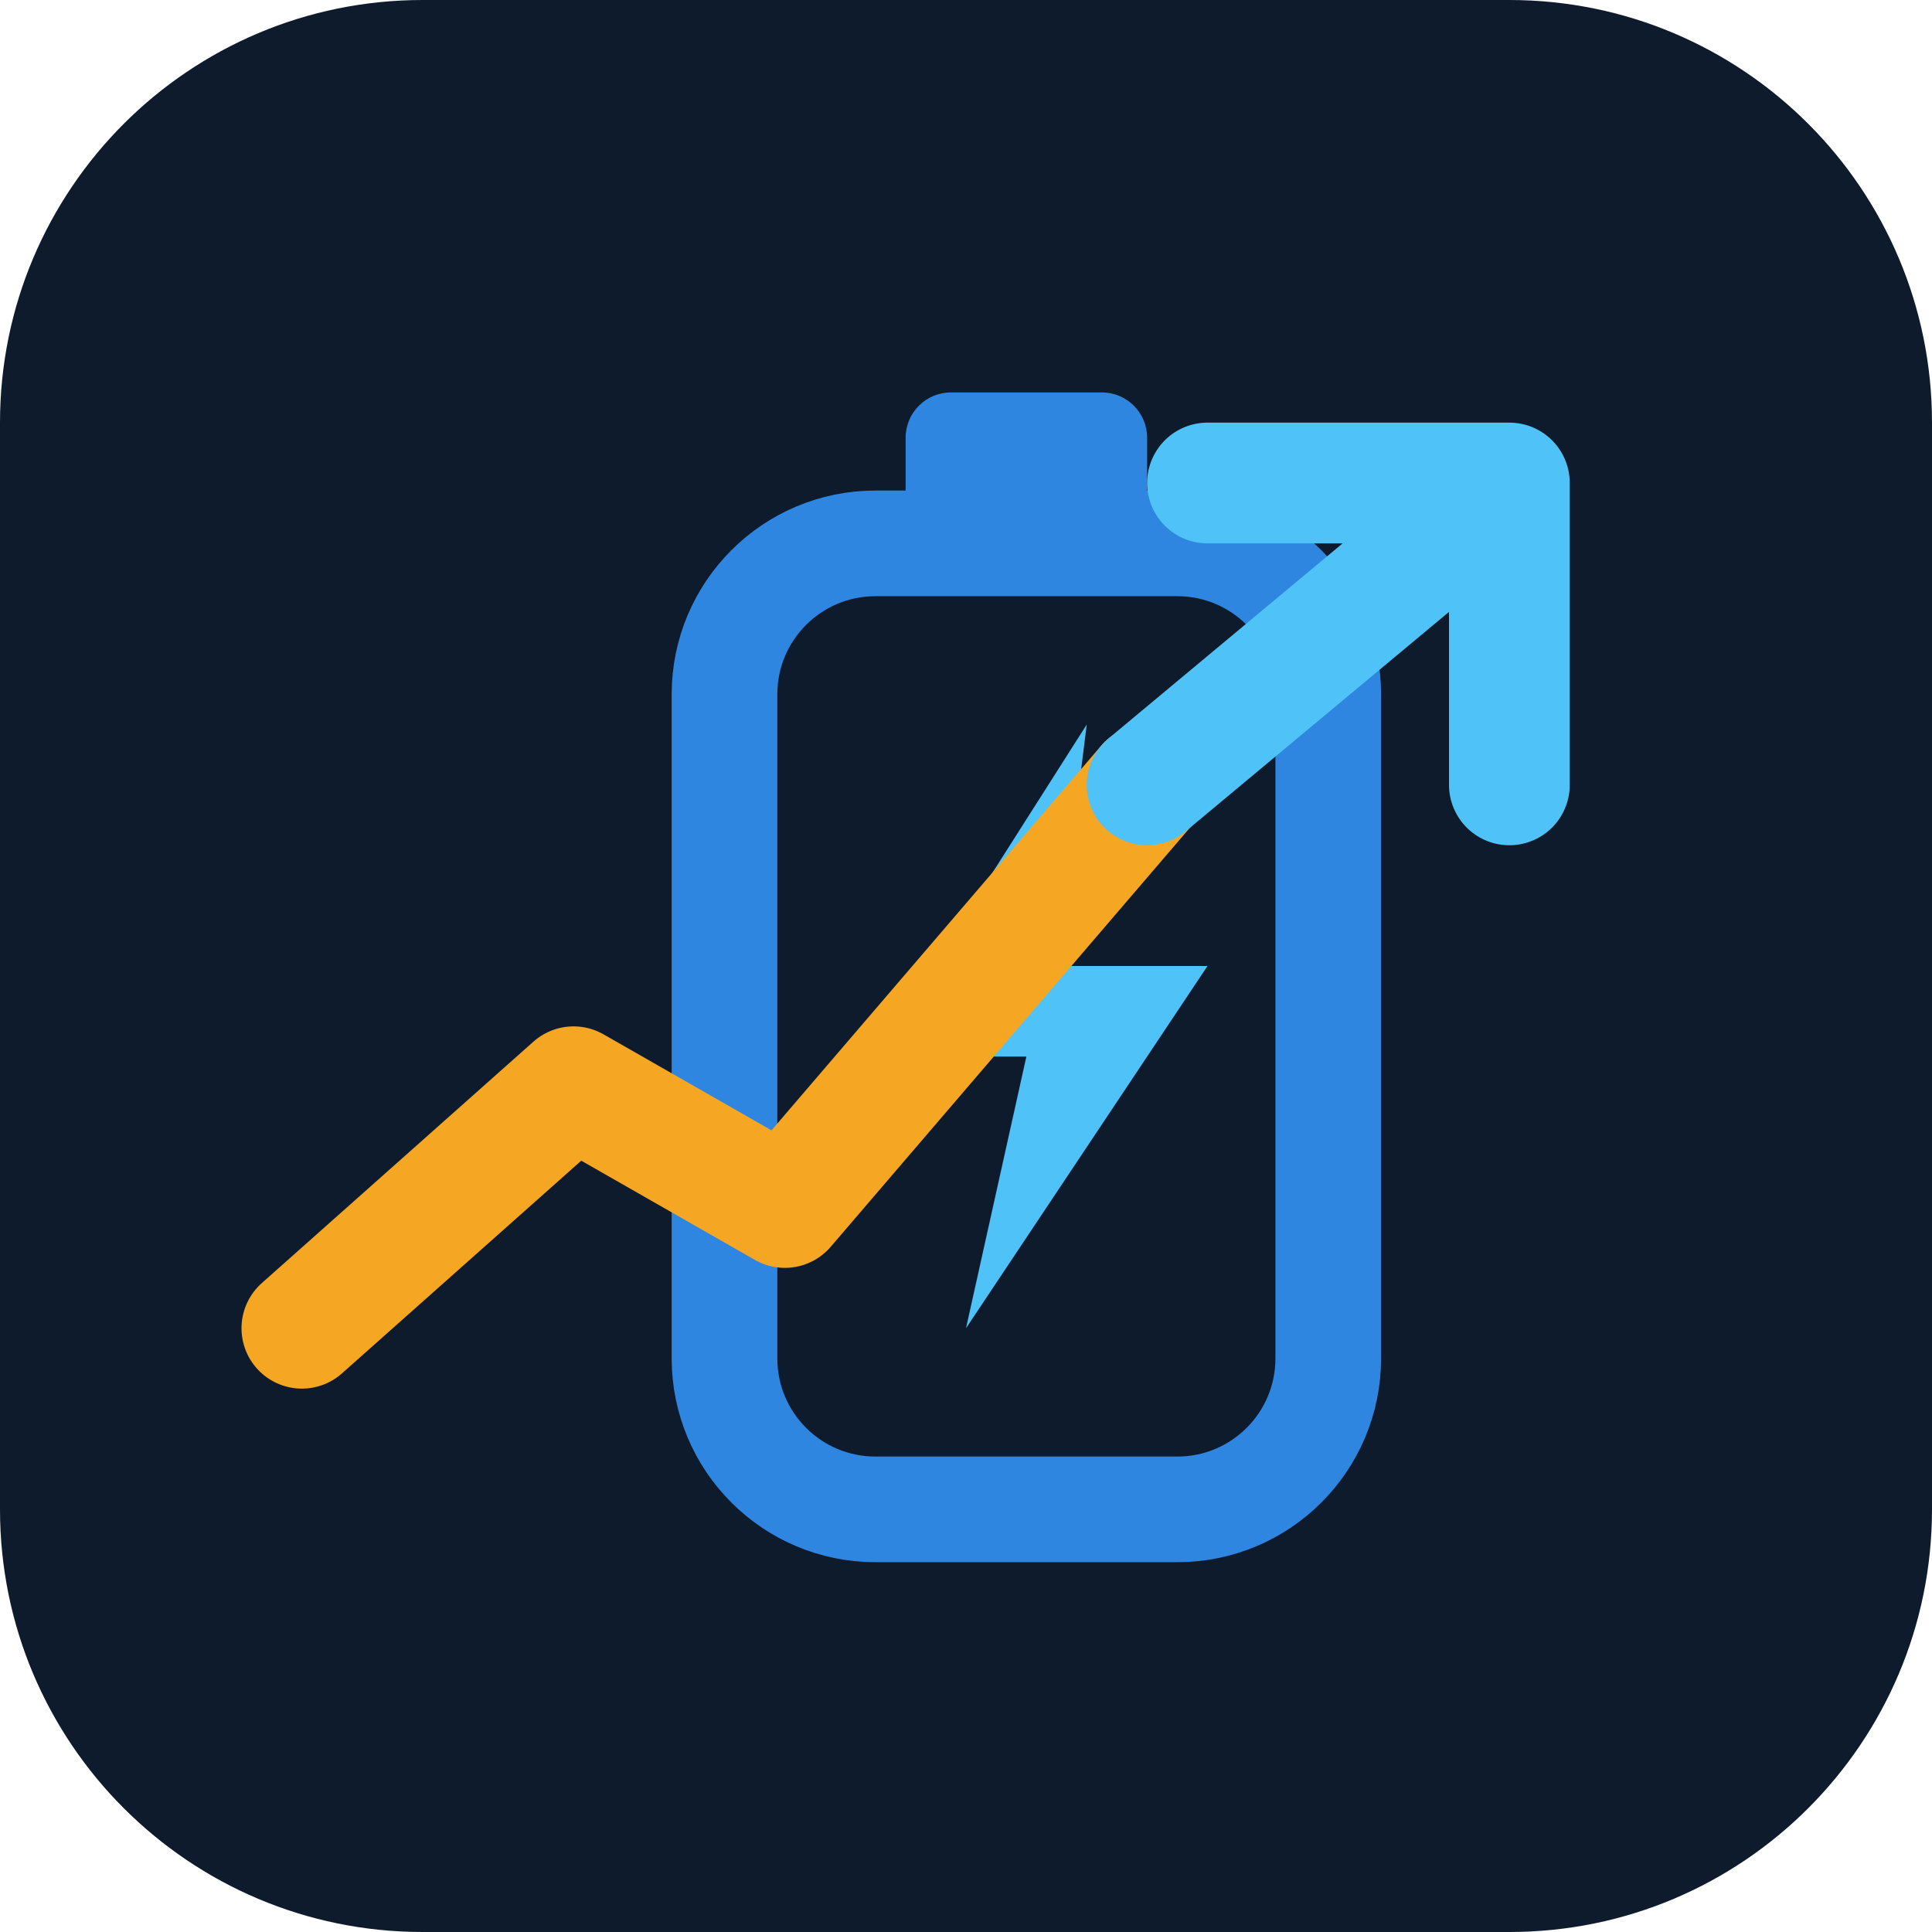
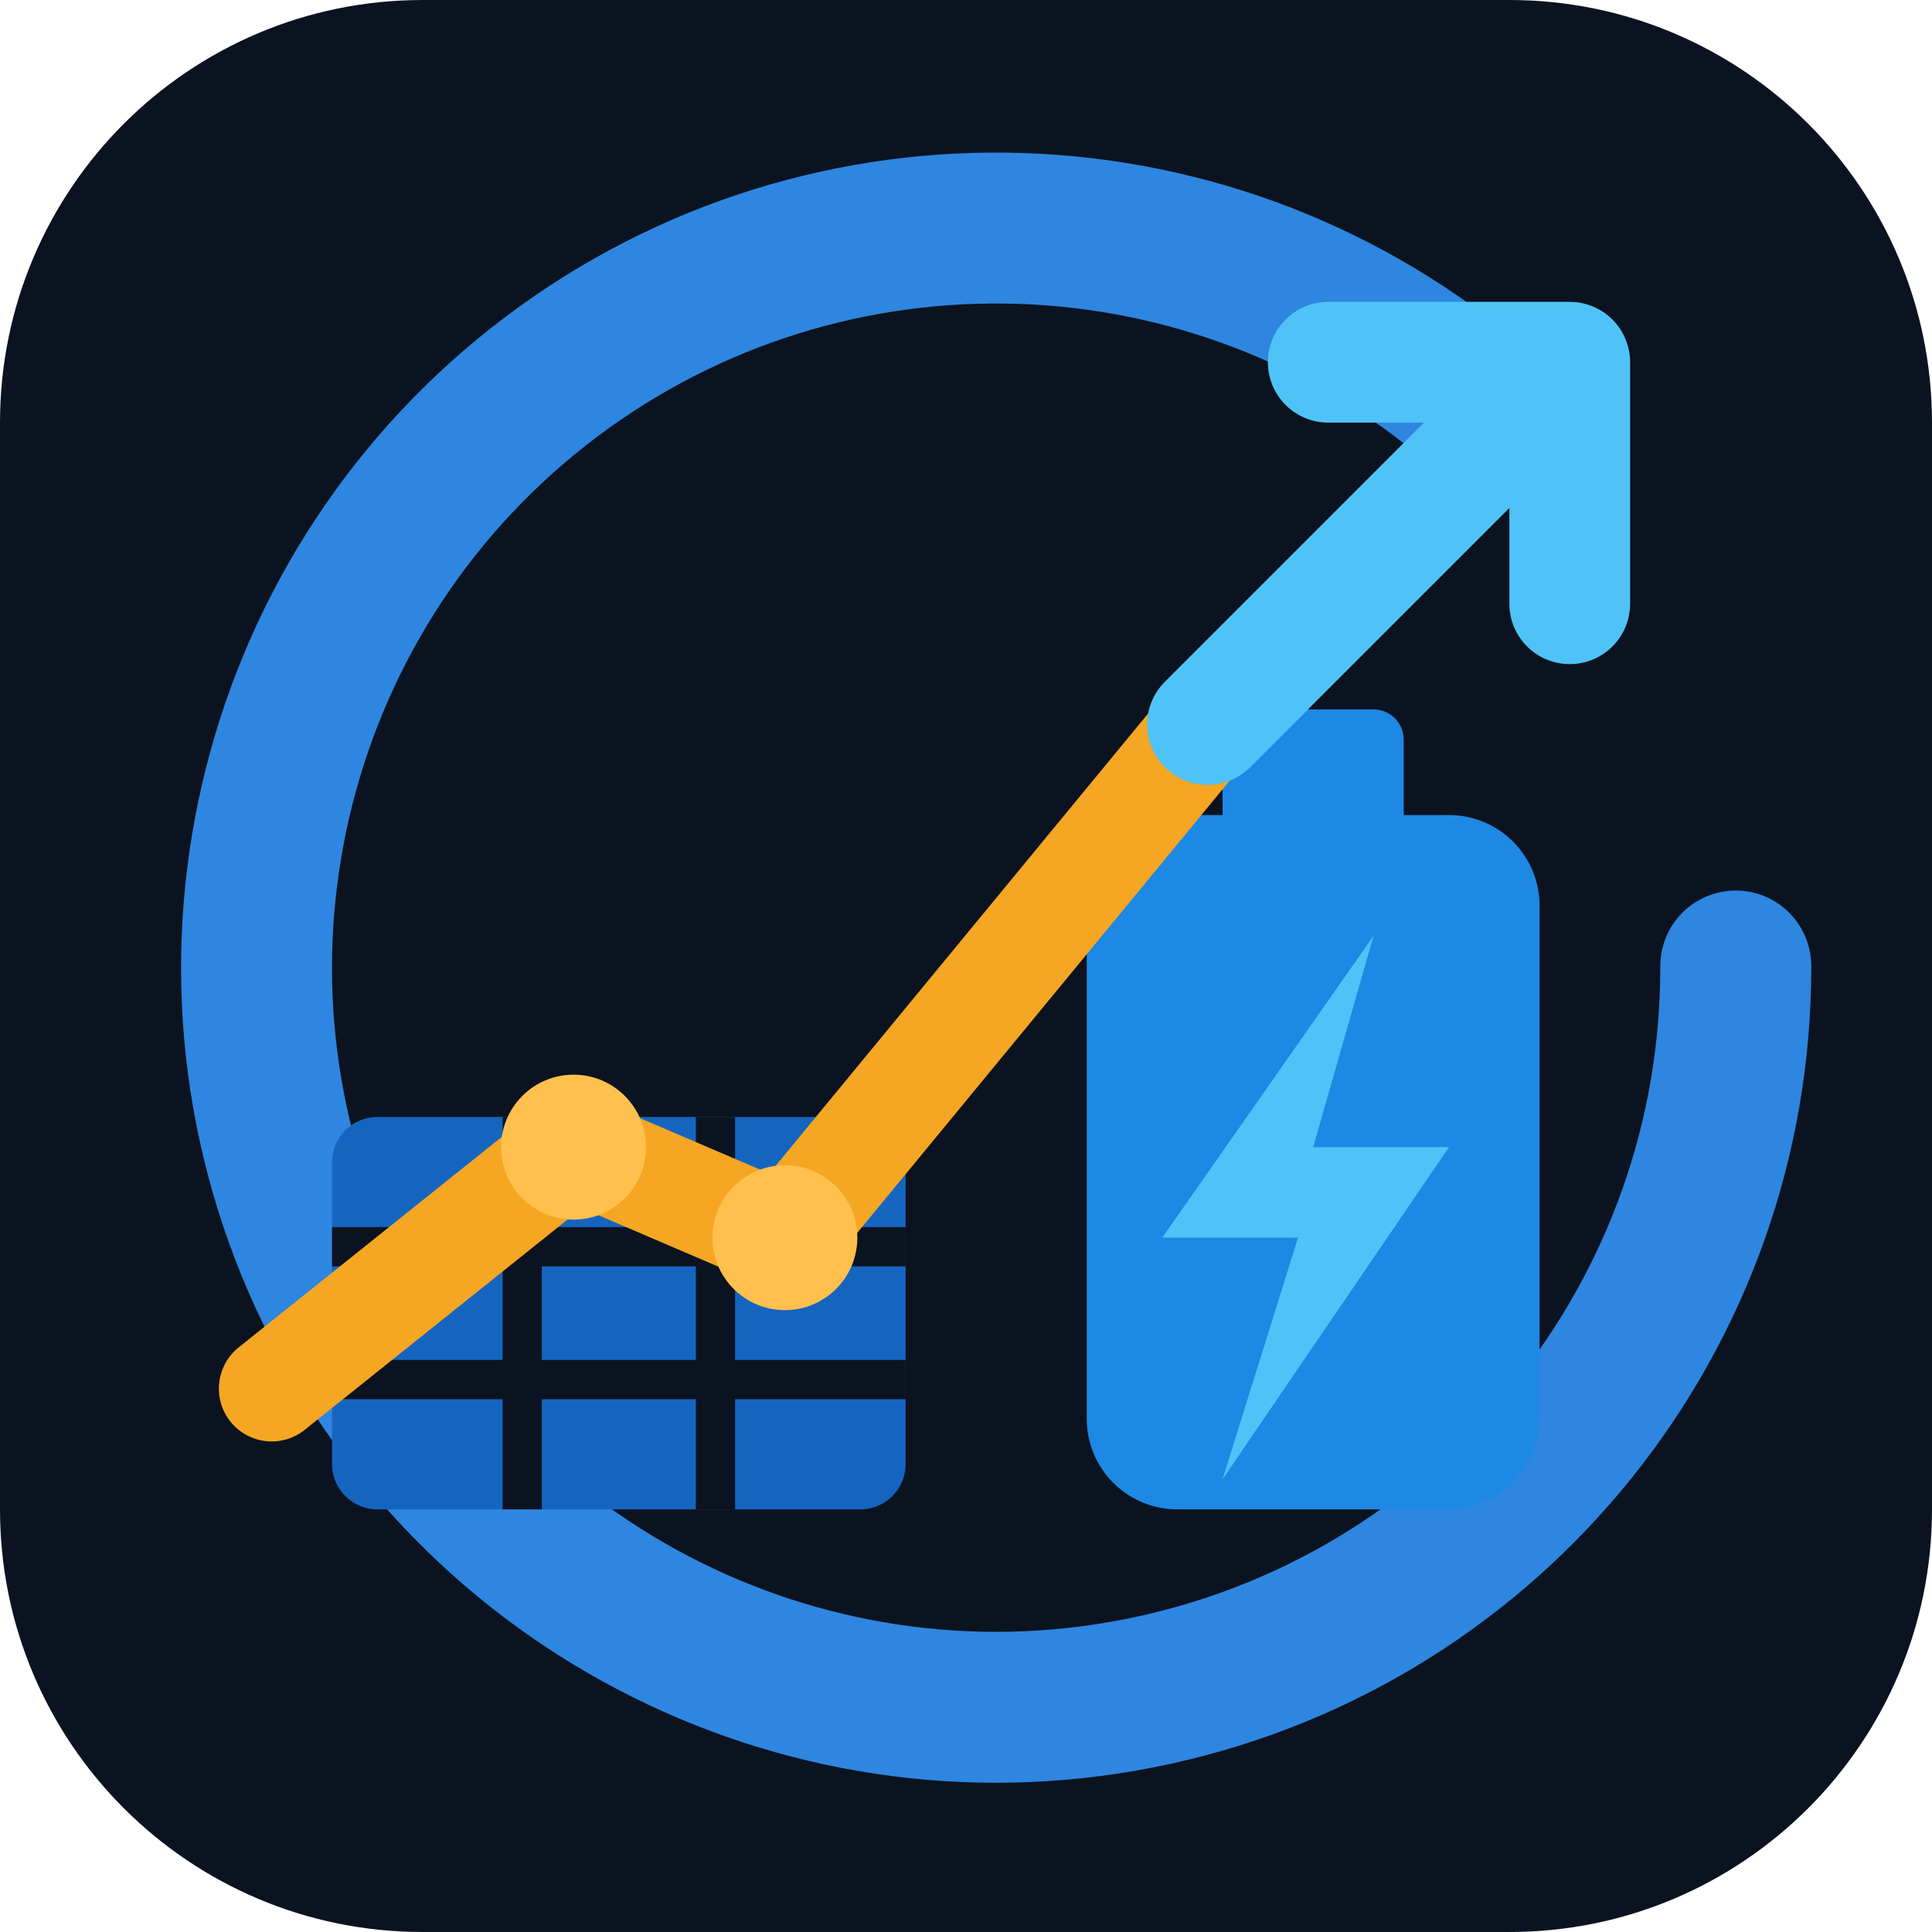
<svg xmlns="http://www.w3.org/2000/svg" viewBox="0 0 64 64">
-   <rect width="64" height="64" rx="14" fill="#0E1B2C" />
-   <rect x="24" y="18" width="20" height="32" rx="5" fill="none" stroke="#2E86E0" stroke-width="3.5" />
-   <rect x="30" y="13" width="8" height="5" rx="1.5" fill="#2E86E0" />
-   <path d="M36 24 l-7 11 h5 l-2 9 8 -12 h-5 z" fill="#4FC3F7" />
-   <polyline points="10,44 19,36 26,40 38,26" fill="none" stroke="#F5A623" stroke-width="4" stroke-linecap="round" stroke-linejoin="round" />
-   <path d="M40 16 h10 v10 M50 16 L38 26" fill="none" stroke="#4FC3F7" stroke-width="4" stroke-linecap="round" stroke-linejoin="round" />
+   <rect width="64" height="64" rx="14" fill="#0B1320" />
+   <path d="M49 13.5 A24.5 24.5 0 1 0 57.5 32" fill="none" stroke="#2E86E0" stroke-width="5" stroke-linecap="round" />
+   <rect x="11" y="37" width="19" height="13" rx="1.5" fill="#1565C0" />
+   <path d="M17.3 37 v13 M23.7 37 v13 M11 41.3 h19 M11 45.7 h19" stroke="#0B1320" stroke-width="1.3" />
+   <rect x="36" y="27" width="15" height="23" rx="3" fill="#1E88E5" />
+   <rect x="40.5" y="23.5" width="6" height="4.5" rx="1" fill="#1E88E5" />
+   <path d="M45.5 31 l-7 10 h4.5 l-2.5 8 7.5 -11 h-4.5 z" fill="#4FC3F7" />
+   <polyline points="9,46 19,38 26,41 40,24" fill="none" stroke="#F5A623" stroke-width="3.5" stroke-linecap="round" stroke-linejoin="round" />
+   <circle cx="19" cy="38" r="2.4" fill="#FFC04D" />
+   <circle cx="26" cy="41" r="2.4" fill="#FFC04D" />
+   <path d="M40 24 L52 12 M44 12 h8 v8" fill="none" stroke="#4FC3F7" stroke-width="4" stroke-linecap="round" stroke-linejoin="round" />
</svg>
